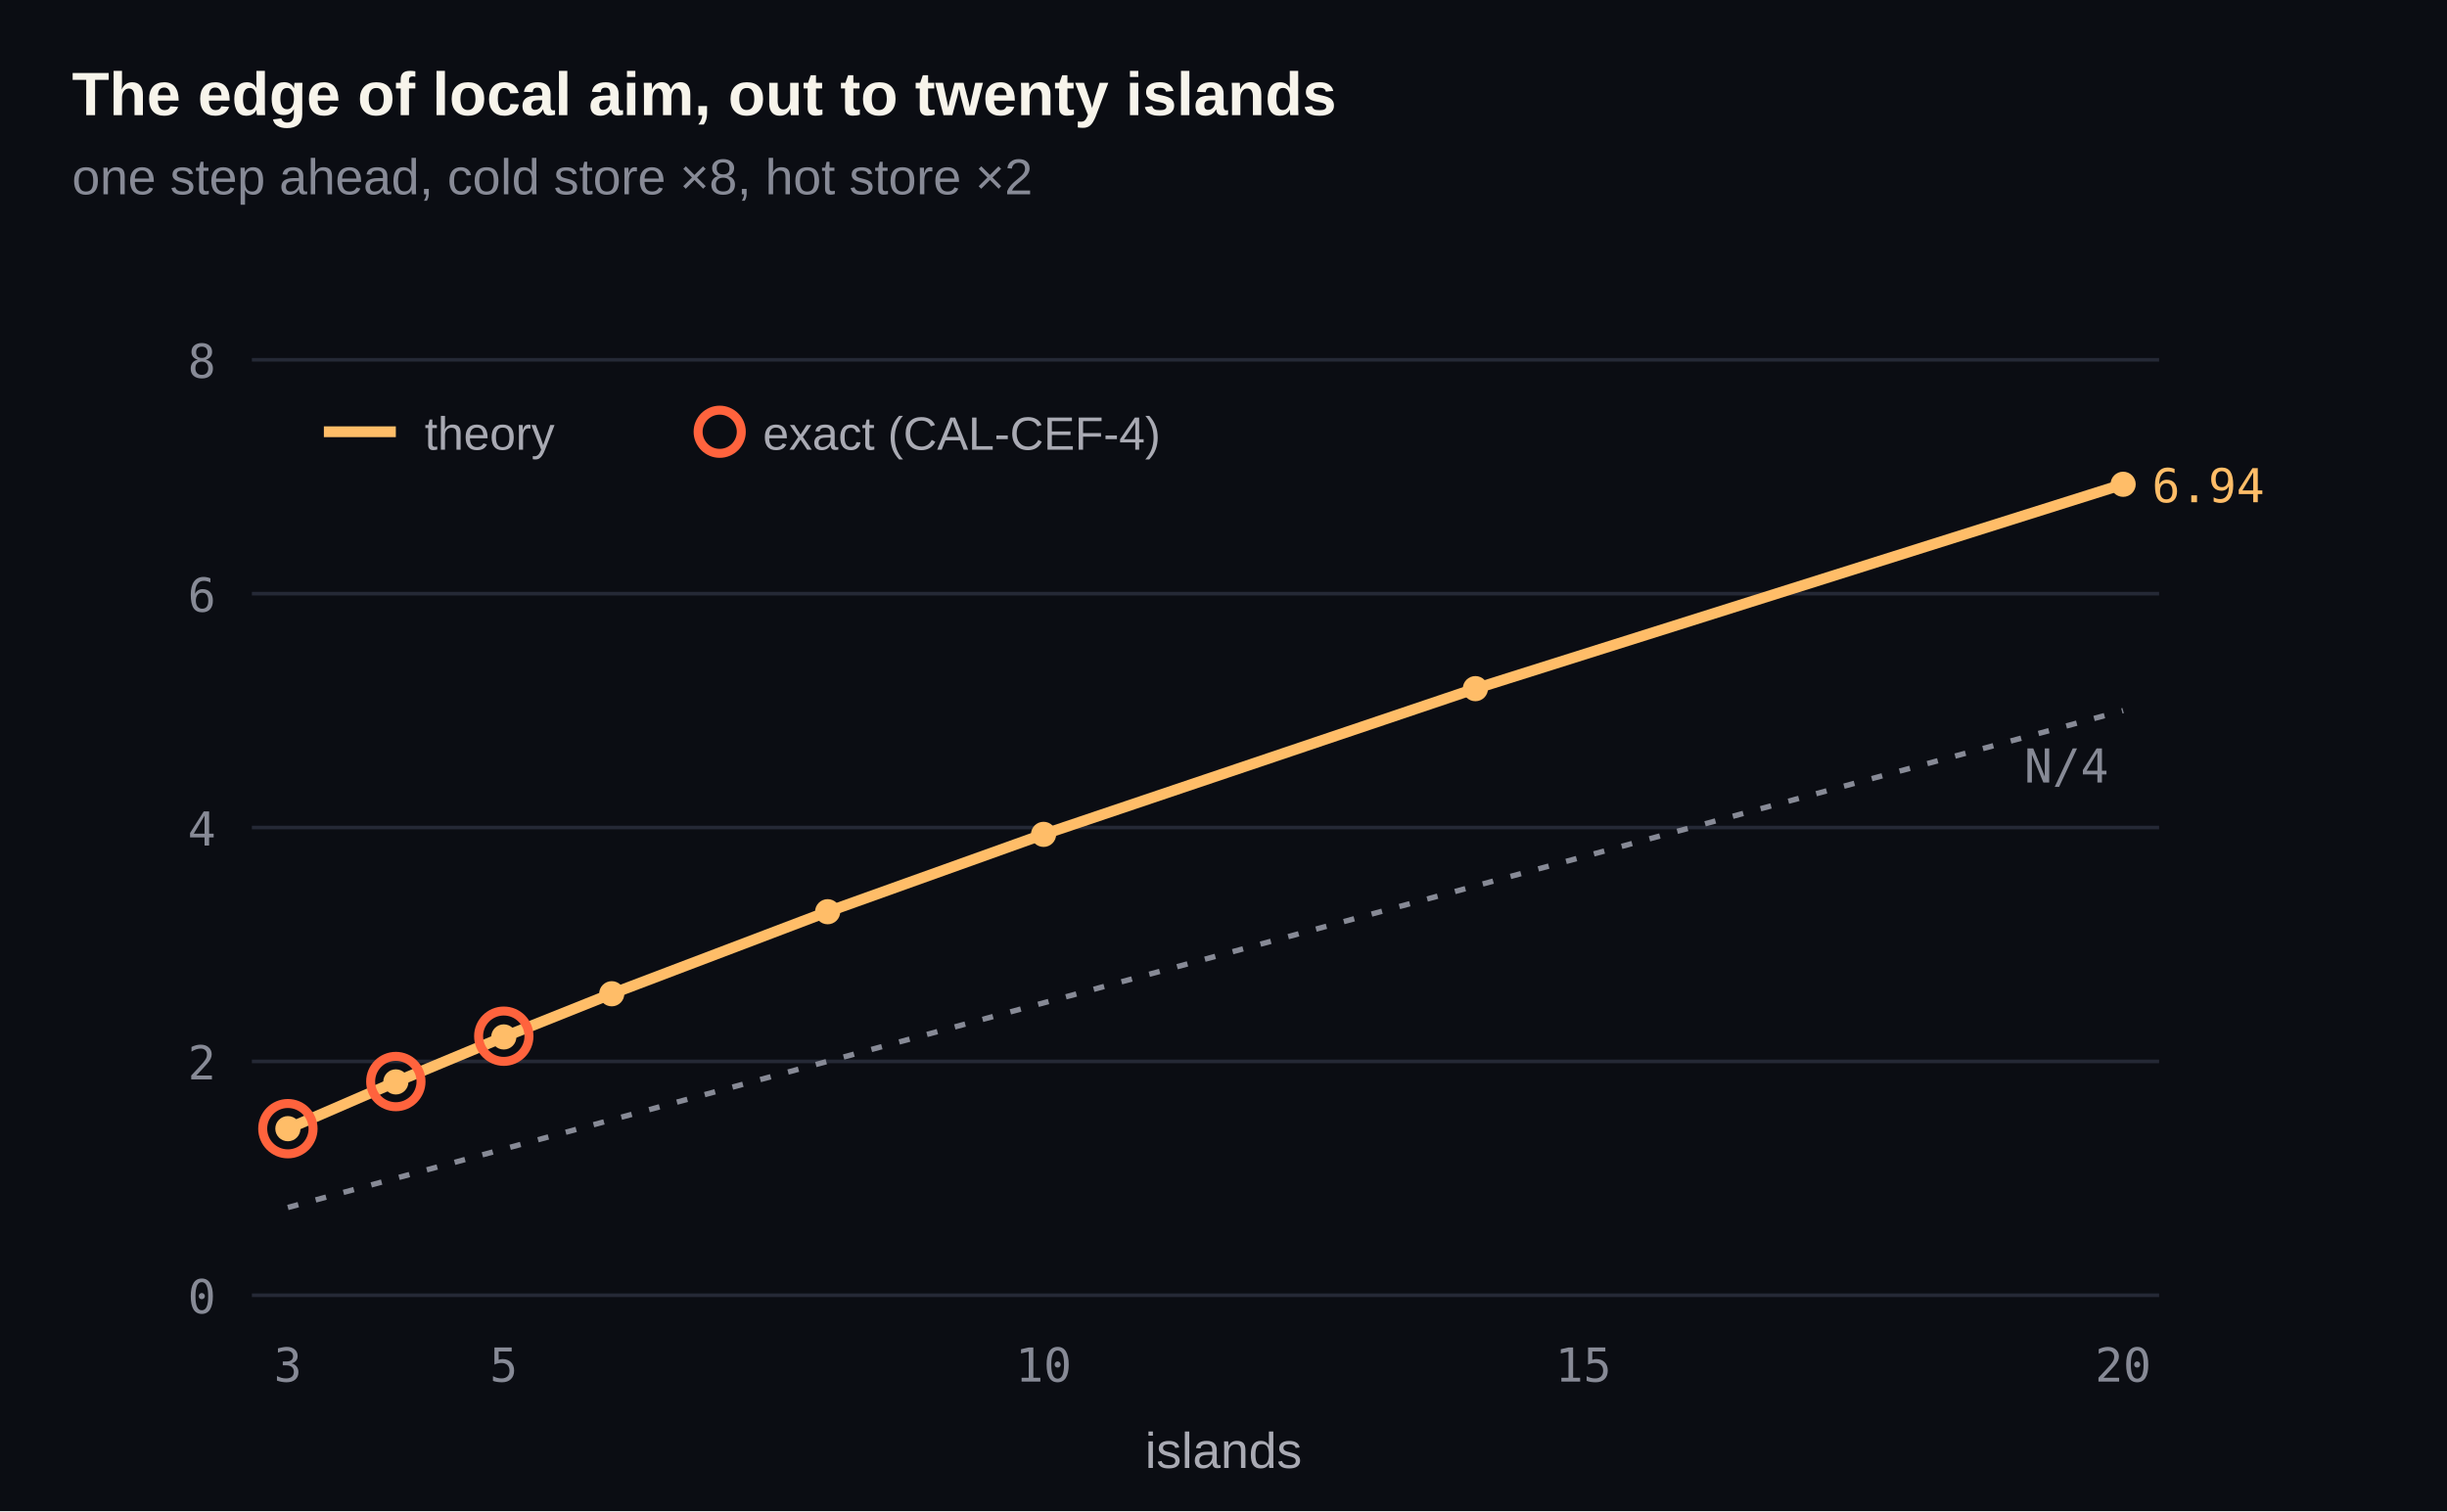
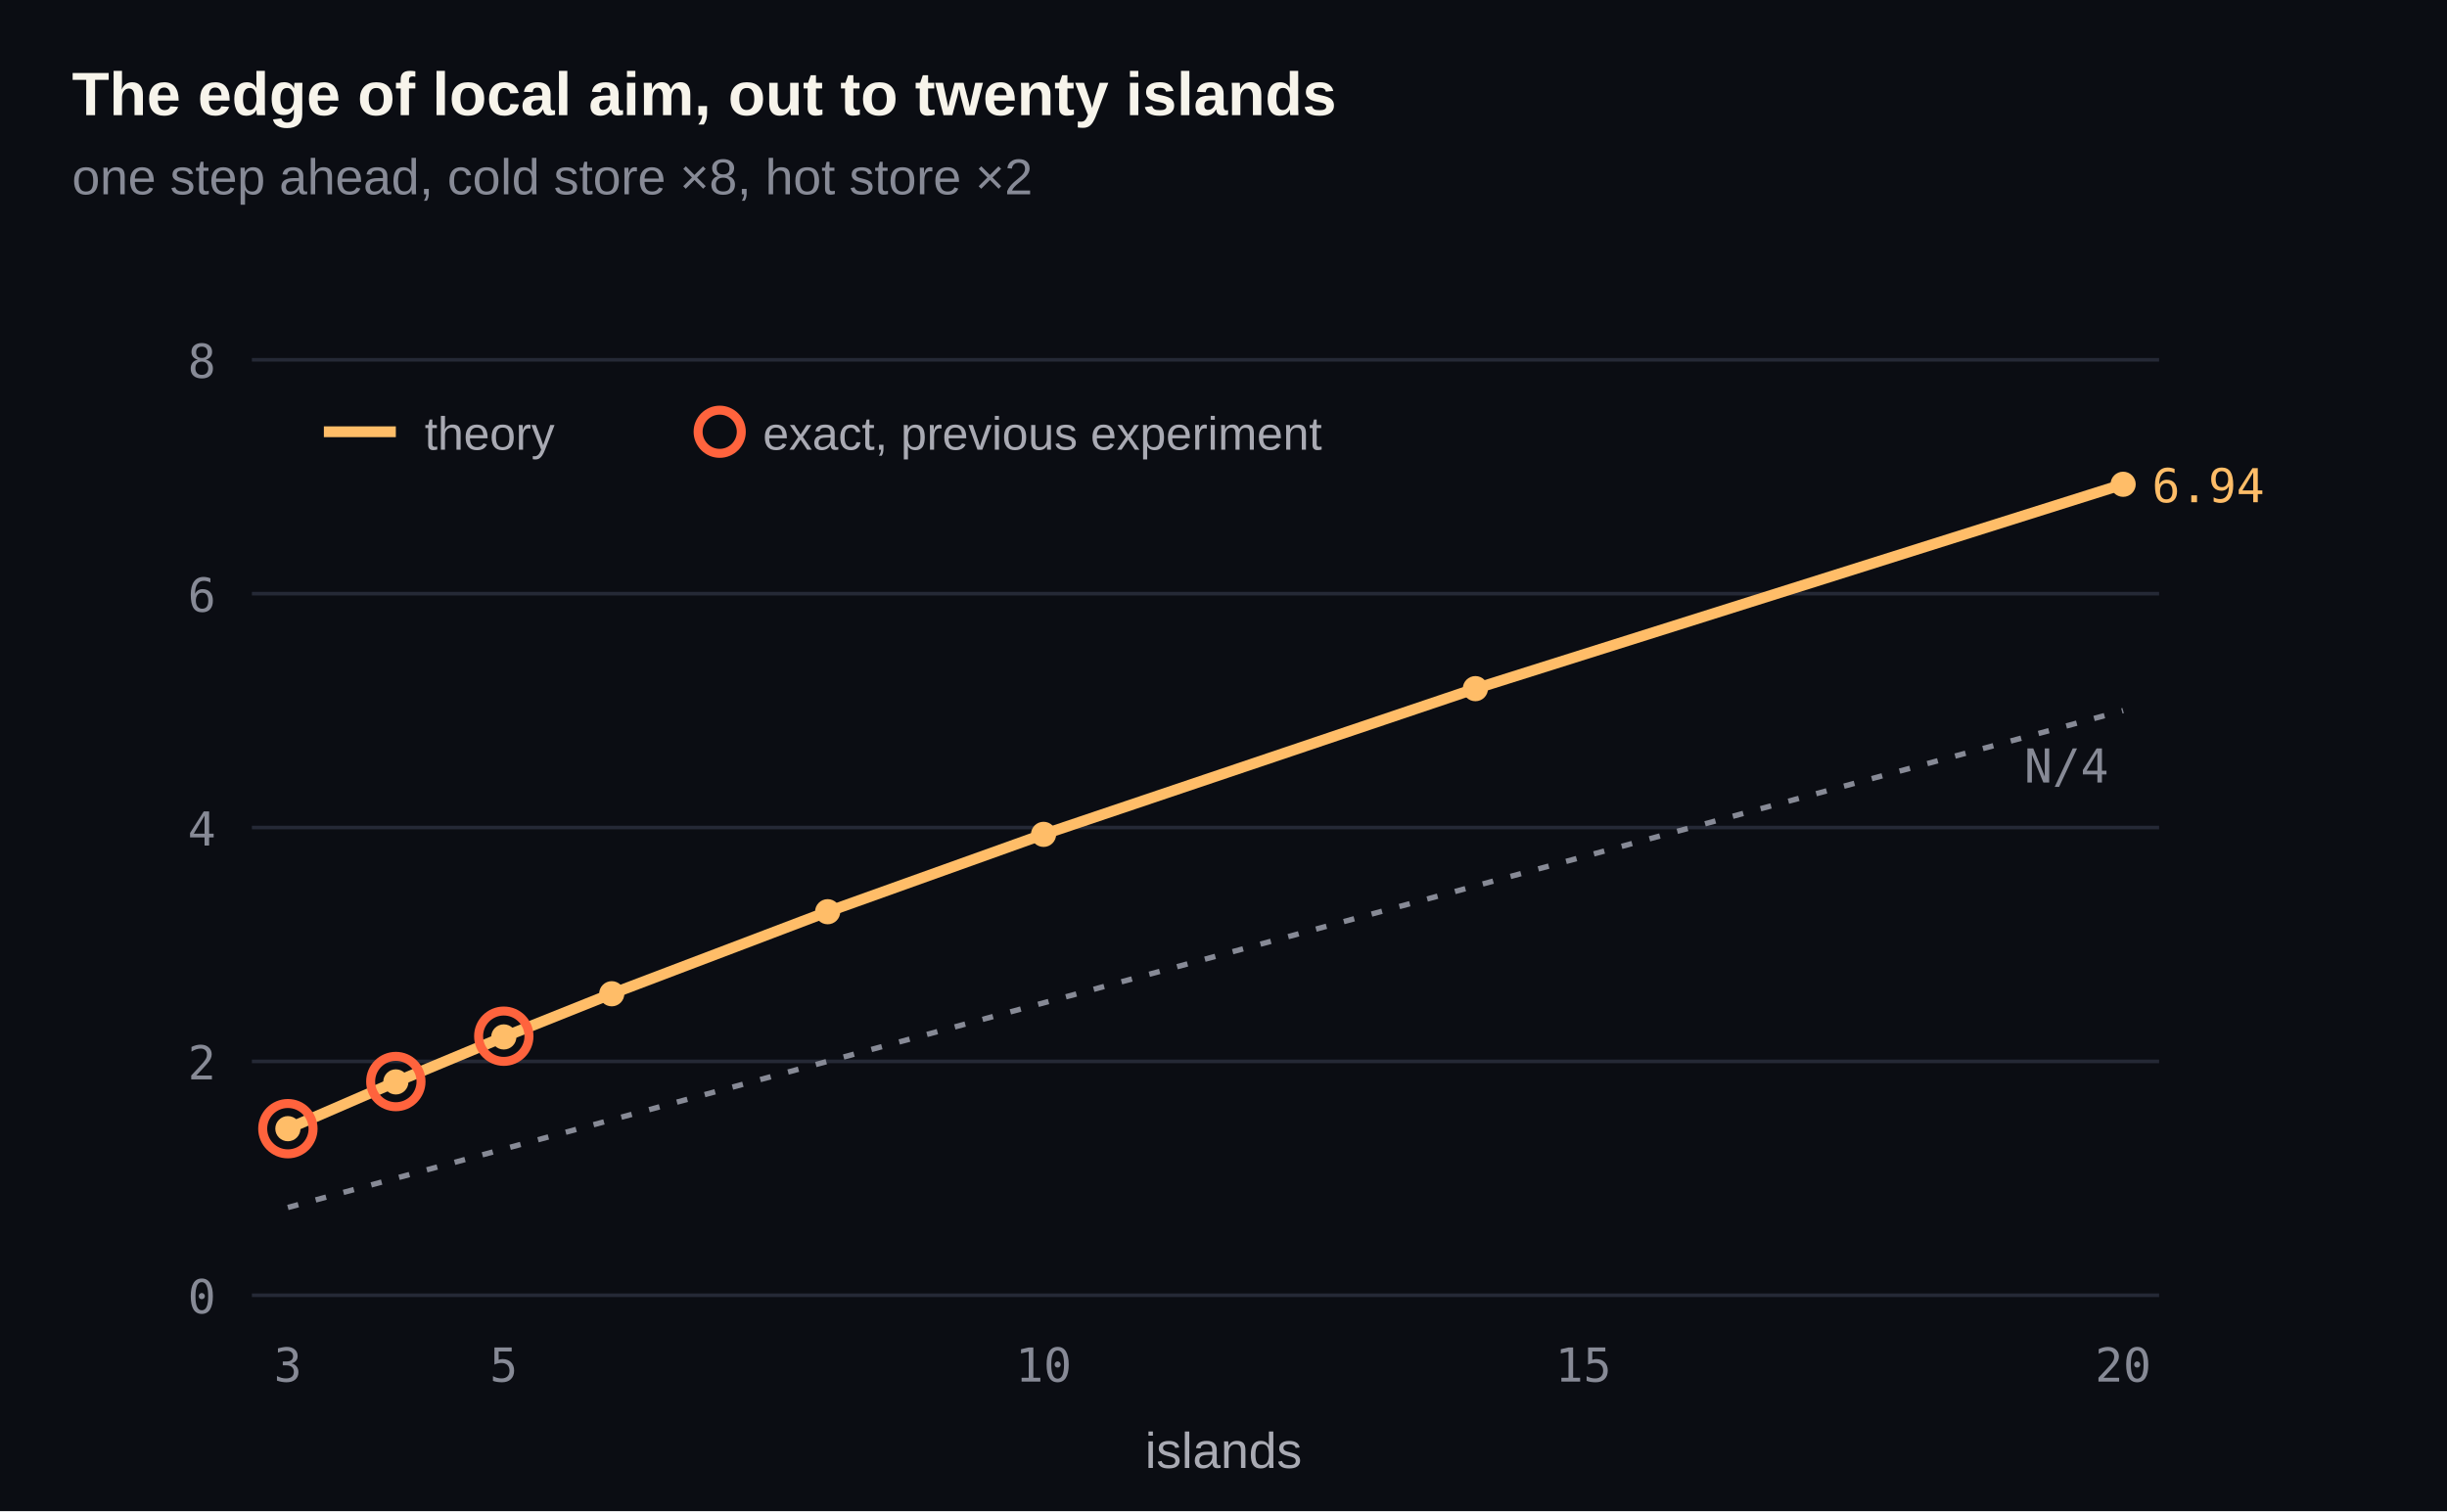
<svg xmlns="http://www.w3.org/2000/svg" viewBox="0 0 680 420" width="680" height="420" role="img" aria-label="Line chart of the theory's equal-power edge of local fuel, one step ahead, stores 8 and 2, for 3 to 20 islands: 3 islands 1.42, 4 islands 1.83, 5 islands 2.21, 6 islands 2.58, 8 islands 3.28, 10 islands 3.94, 14 islands 5.19, 20 islands 6.94. The exact edges at 3, 4, and 5 islands (1.43, 1.83, 2.21) lie on the curve. The edge keeps growing, roughly linearly, toward a slope of one quarter per island.">
  <rect width="680" height="420" fill="#0b0d13" />
  <text x="20.0" y="32.0" font-family="Avenir Next, Helvetica Neue, Arial, sans-serif" font-size="17" font-weight="600" fill="#f7f4eb" text-anchor="start">The edge of local aim, out to twenty islands</text>
  <text x="20.0" y="54.0" font-family="Avenir Next, Helvetica Neue, Arial, sans-serif" font-size="14" font-weight="400" fill="#878a96" text-anchor="start">one step ahead, cold store ×8, hot store ×2</text>
  <line x1="70" y1="360.0" x2="600" y2="360.0" stroke="#252936" stroke-width="1" />
  <text x="60.0" y="365.0" font-family="SFMono-Regular, Menlo, Consolas, monospace" font-size="13" font-weight="400" fill="#878a96" text-anchor="end">0</text>
  <line x1="70" y1="295.0" x2="600" y2="295.0" stroke="#252936" stroke-width="1" />
  <text x="60.0" y="300.0" font-family="SFMono-Regular, Menlo, Consolas, monospace" font-size="13" font-weight="400" fill="#878a96" text-anchor="end">2</text>
  <line x1="70" y1="230.0" x2="600" y2="230.0" stroke="#252936" stroke-width="1" />
  <text x="60.0" y="235.0" font-family="SFMono-Regular, Menlo, Consolas, monospace" font-size="13" font-weight="400" fill="#878a96" text-anchor="end">4</text>
  <line x1="70" y1="165.0" x2="600" y2="165.0" stroke="#252936" stroke-width="1" />
  <text x="60.0" y="170.0" font-family="SFMono-Regular, Menlo, Consolas, monospace" font-size="13" font-weight="400" fill="#878a96" text-anchor="end">6</text>
  <line x1="70" y1="100.0" x2="600" y2="100.0" stroke="#252936" stroke-width="1" />
  <text x="60.0" y="105.0" font-family="SFMono-Regular, Menlo, Consolas, monospace" font-size="13" font-weight="400" fill="#878a96" text-anchor="end">8</text>
  <text x="80.0" y="384.0" font-family="SFMono-Regular, Menlo, Consolas, monospace" font-size="13" font-weight="400" fill="#878a96" text-anchor="middle">3</text>
  <text x="140.0" y="384.0" font-family="SFMono-Regular, Menlo, Consolas, monospace" font-size="13" font-weight="400" fill="#878a96" text-anchor="middle">5</text>
  <text x="290.0" y="384.0" font-family="SFMono-Regular, Menlo, Consolas, monospace" font-size="13" font-weight="400" fill="#878a96" text-anchor="middle">10</text>
  <text x="440.0" y="384.0" font-family="SFMono-Regular, Menlo, Consolas, monospace" font-size="13" font-weight="400" fill="#878a96" text-anchor="middle">15</text>
  <text x="590.0" y="384.0" font-family="SFMono-Regular, Menlo, Consolas, monospace" font-size="13" font-weight="400" fill="#878a96" text-anchor="middle">20</text>
  <text x="340.0" y="408.0" font-family="Avenir Next, Helvetica Neue, Arial, sans-serif" font-size="14" font-weight="400" fill="#a9aab3" text-anchor="middle">islands</text>
  <line x1="80.0" y1="335.6" x2="590.0" y2="197.5" stroke="#878a96" stroke-width="1.5" stroke-dasharray="3 5" />
  <text x="586.0" y="217.5" font-family="SFMono-Regular, Menlo, Consolas, monospace" font-size="13" font-weight="400" fill="#878a96" text-anchor="end">N/4</text>
  <polyline points="80.0,313.7 110.0,300.7 140.0,288.2 170.0,276.2 230.0,253.4 290.0,231.9 410.0,191.4 590.0,134.6" fill="none" stroke="#ffbd68" stroke-width="3" />
  <circle cx="80.0" cy="313.7" r="3.5" fill="#ffbd68" />
  <circle cx="110.0" cy="300.7" r="3.5" fill="#ffbd68" />
  <circle cx="140.0" cy="288.2" r="3.5" fill="#ffbd68" />
  <circle cx="170.0" cy="276.2" r="3.5" fill="#ffbd68" />
  <circle cx="230.0" cy="253.4" r="3.5" fill="#ffbd68" />
  <circle cx="290.0" cy="231.9" r="3.5" fill="#ffbd68" />
  <circle cx="410.0" cy="191.4" r="3.5" fill="#ffbd68" />
  <circle cx="590.0" cy="134.6" r="3.5" fill="#ffbd68" />
  <circle cx="80.0" cy="313.7" r="7" fill="none" stroke="#ff633d" stroke-width="2.5" />
  <circle cx="110.0" cy="300.6" r="7" fill="none" stroke="#ff633d" stroke-width="2.5" />
  <circle cx="140.0" cy="288.0" r="7" fill="none" stroke="#ff633d" stroke-width="2.5" />
  <text x="598.0" y="139.6" font-family="SFMono-Regular, Menlo, Consolas, monospace" font-size="13" font-weight="400" fill="#ffbd68" text-anchor="start">6.94</text>
  <line x1="90" y1="120" x2="110" y2="120" stroke="#ffbd68" stroke-width="3" />
  <text x="118.0" y="125.0" font-family="Avenir Next, Helvetica Neue, Arial, sans-serif" font-size="13" font-weight="400" fill="#a9aab3" text-anchor="start">theory</text>
  <circle cx="200" cy="120" r="6" fill="none" stroke="#ff633d" stroke-width="2.5" />
-   <text x="212.0" y="125.0" font-family="Avenir Next, Helvetica Neue, Arial, sans-serif" font-size="13" font-weight="400" fill="#a9aab3" text-anchor="start">exact (CAL-CEF-4)</text>
+   <text x="212.0" y="125.0" font-family="Avenir Next, Helvetica Neue, Arial, sans-serif" font-size="13" font-weight="400" fill="#a9aab3" text-anchor="start">exact, previous experiment</text>
</svg>
